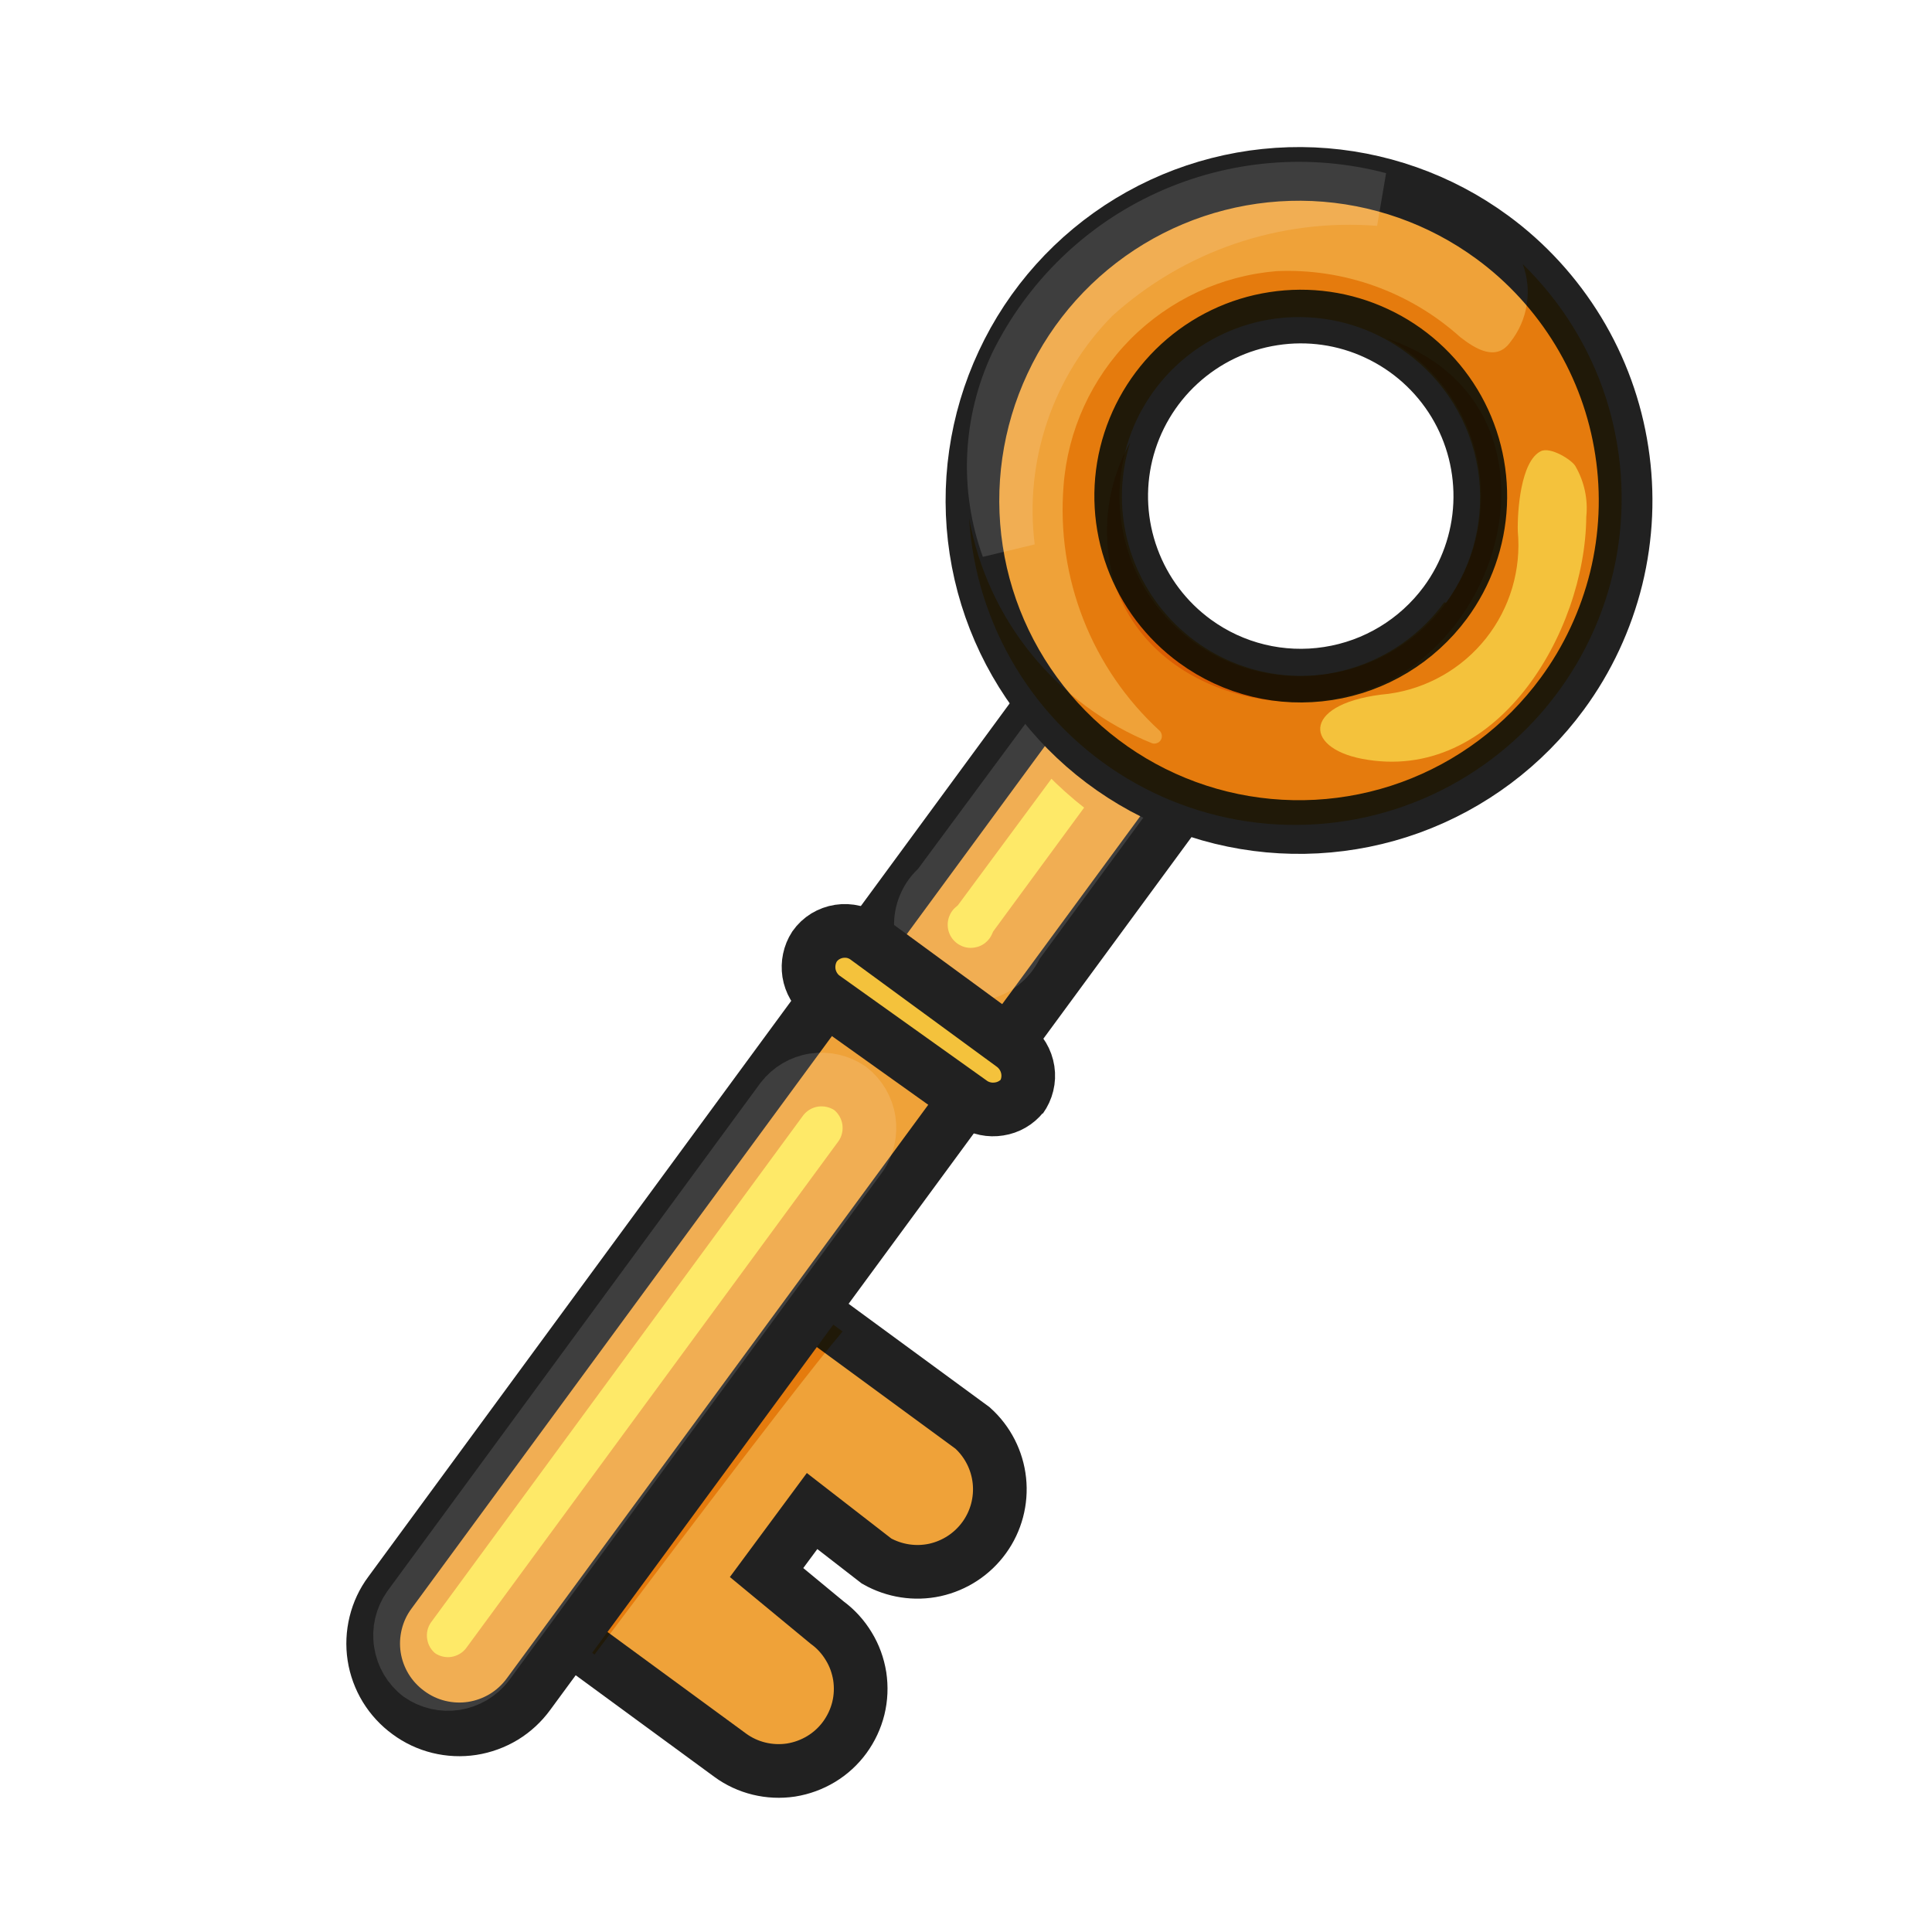
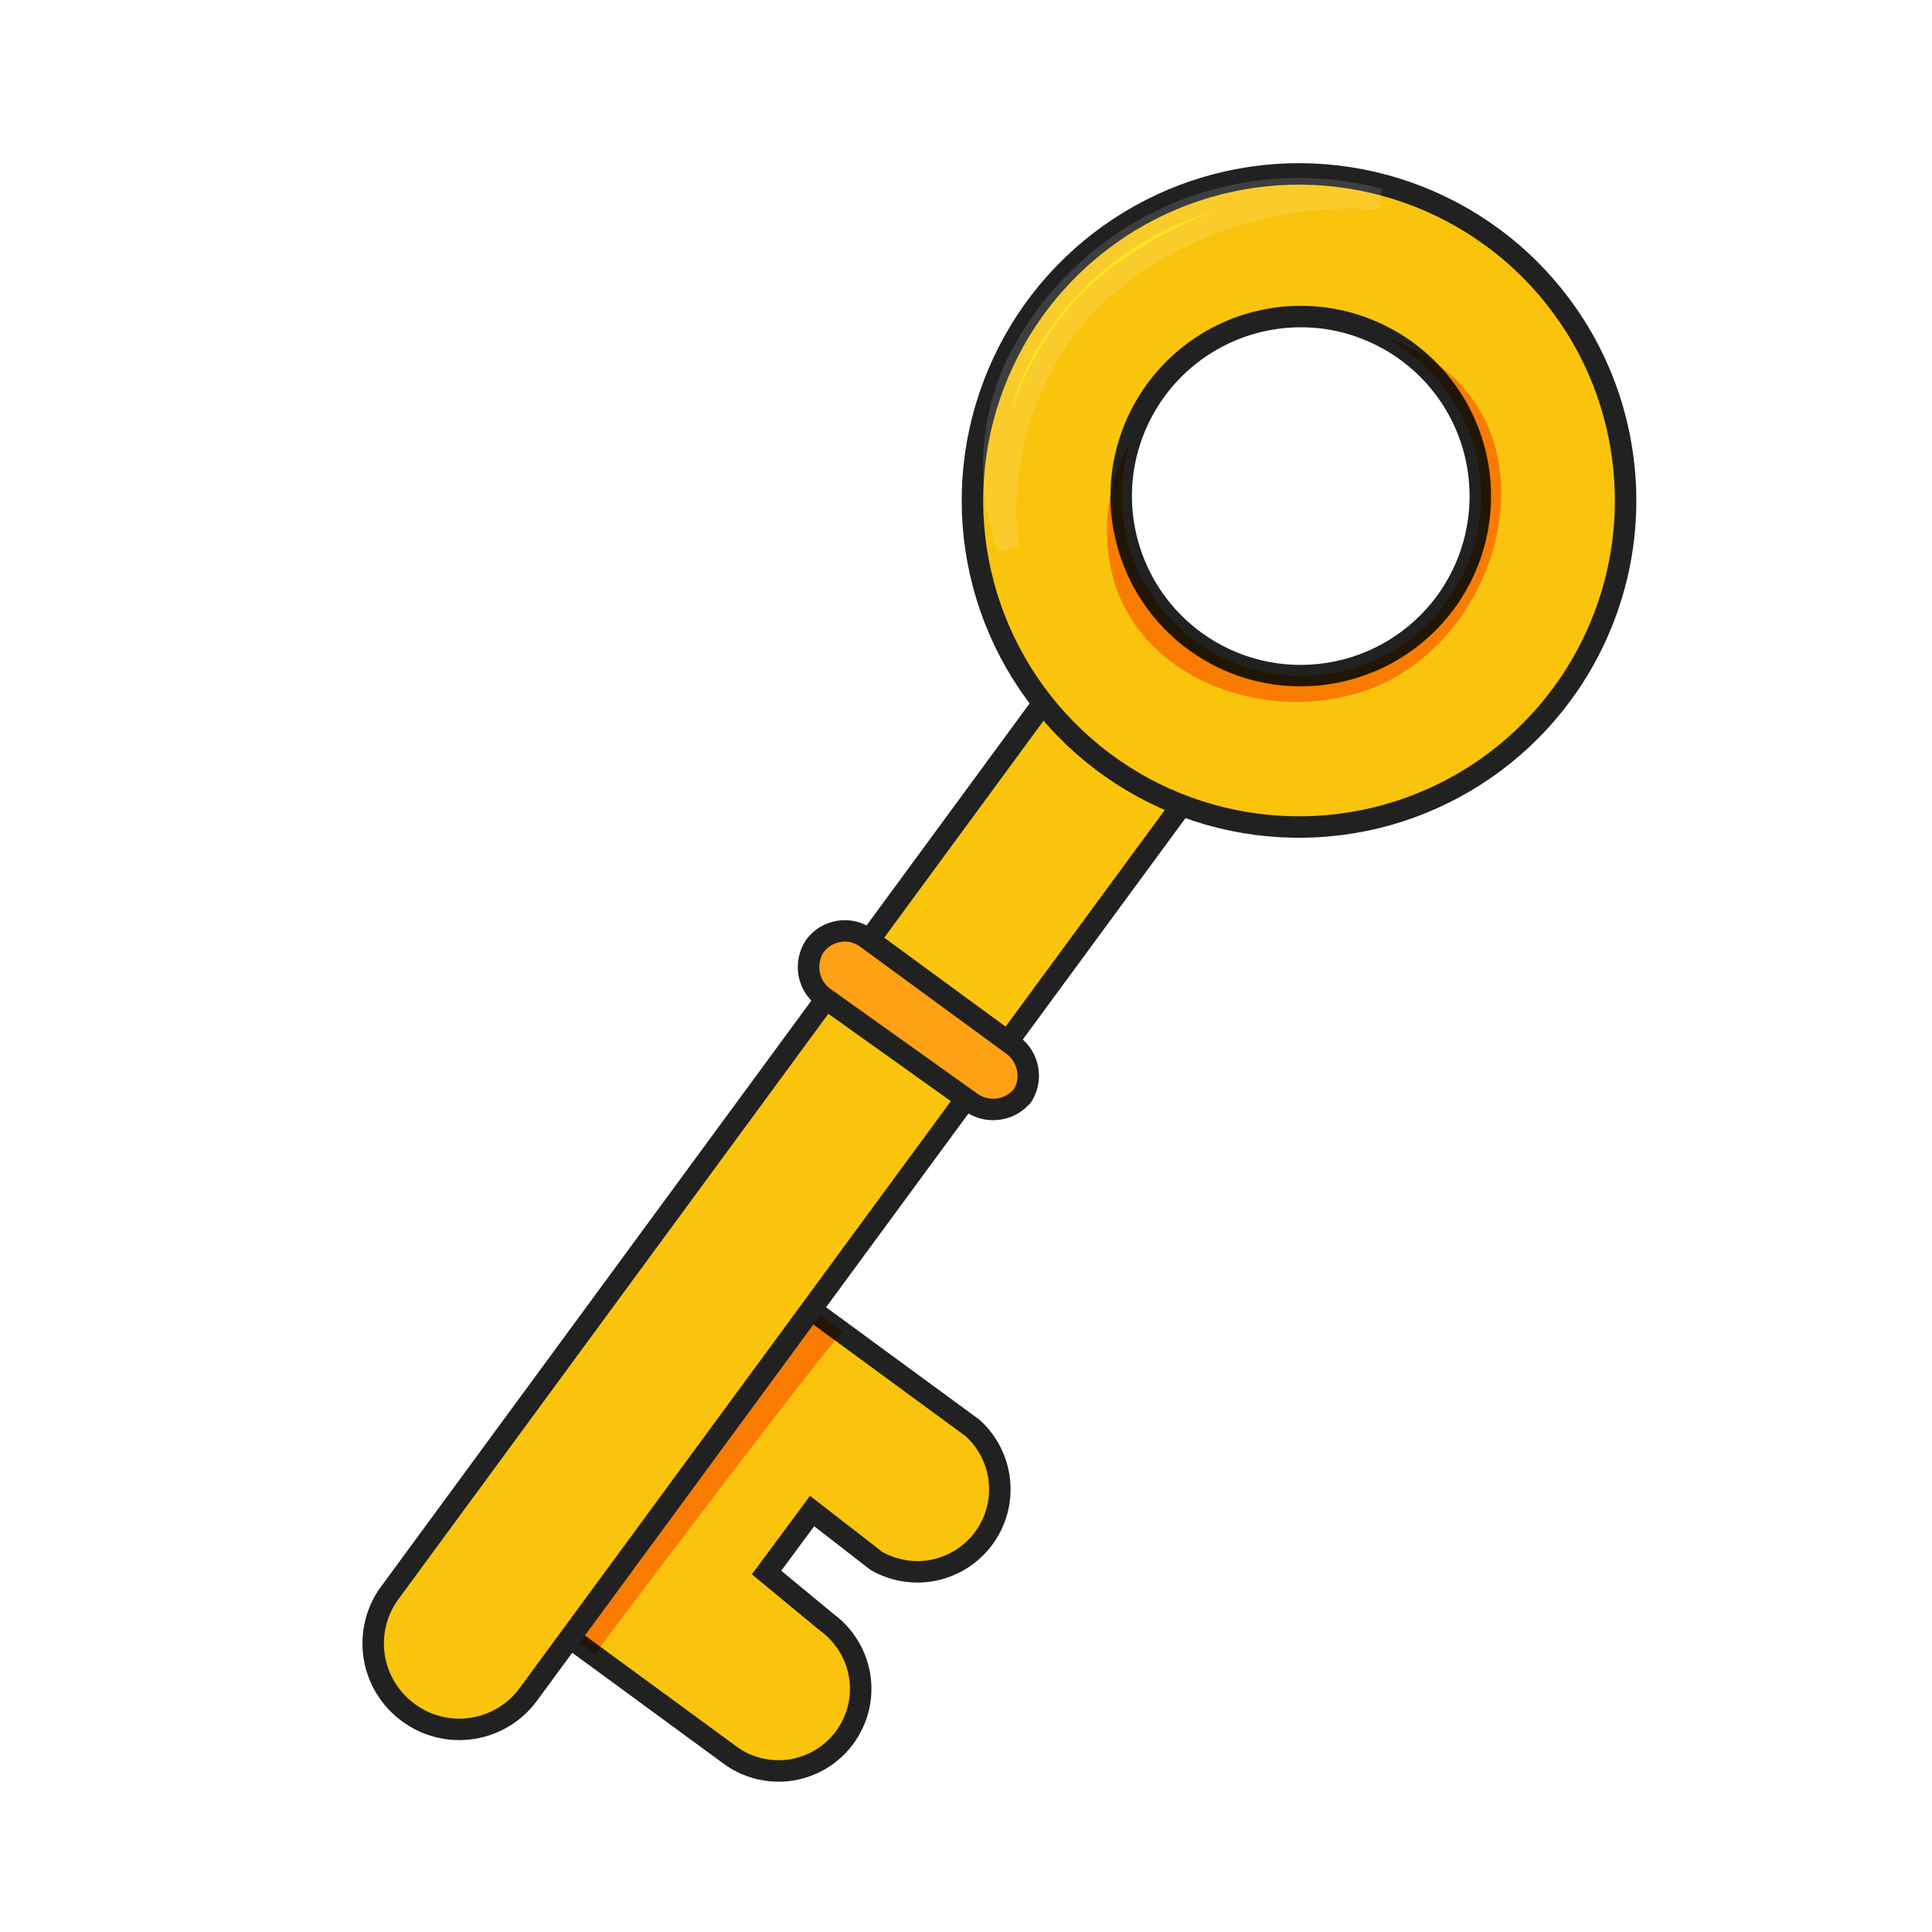
<svg xmlns="http://www.w3.org/2000/svg" width="18" height="18" viewBox="0 0 18 18" fill="none">
-   <path d="M7.706 15.117L7.142 14.651L7.566 14.078L8.167 14.544C8.332 14.637 8.525 14.667 8.71 14.627C8.895 14.586 9.059 14.479 9.17 14.325C9.281 14.172 9.331 13.982 9.311 13.794C9.291 13.606 9.202 13.431 9.061 13.304L7.104 11.869L6.196 13.104L6.34 13.211L5.916 13.784L5.776 13.682L4.844 14.917L6.802 16.352C6.965 16.472 7.17 16.521 7.37 16.491C7.47 16.475 7.565 16.44 7.651 16.388C7.737 16.336 7.812 16.267 7.871 16.186C7.93 16.105 7.973 16.013 7.997 15.916C8.021 15.818 8.025 15.717 8.01 15.617C7.994 15.518 7.96 15.423 7.907 15.337C7.855 15.251 7.787 15.176 7.706 15.117Z" fill="#EFA239" stroke="#212121" stroke-width="0.5" />
+   <path d="M7.706 15.117L7.142 14.651L7.566 14.078L8.167 14.544C8.332 14.637 8.525 14.667 8.71 14.627C8.895 14.586 9.059 14.479 9.17 14.325C9.281 14.172 9.331 13.982 9.311 13.794C9.291 13.606 9.202 13.431 9.061 13.304L7.104 11.869L6.196 13.104L6.34 13.211L5.916 13.784L5.776 13.682L4.844 14.917L6.802 16.352C6.965 16.472 7.17 16.521 7.37 16.491C7.47 16.475 7.565 16.44 7.651 16.388C7.737 16.336 7.812 16.267 7.871 16.186C7.93 16.105 7.973 16.013 7.997 15.916C8.021 15.818 8.025 15.717 8.01 15.617C7.994 15.518 7.96 15.423 7.907 15.337C7.855 15.251 7.787 15.176 7.706 15.117Z" fill="#F9C40B" stroke="#212121" stroke-width="0.2" />
  <g style="mix-blend-mode:multiply">
    <g style="mix-blend-mode:multiply">
-       <path d="M7.85 12.405L7.118 11.869L6.21 13.104L6.354 13.211L5.93 13.784L5.79 13.682L4.858 14.917L5.539 15.415C5.539 15.415 7.375 12.964 7.85 12.405Z" fill="#F4C23C" />
+       <path d="M7.85 12.405L7.118 11.869L6.21 13.104L6.354 13.211L5.93 13.784L5.79 13.682L4.858 14.917L5.539 15.415C5.539 15.415 7.375 12.964 7.85 12.405Z" fill="#FFA114" />
    </g>
  </g>
-   <path d="M4.924 15.784C4.862 15.869 4.784 15.941 4.694 15.996C4.604 16.05 4.504 16.087 4.4 16.103C4.296 16.119 4.19 16.114 4.088 16.089C3.986 16.064 3.89 16.019 3.805 15.956C3.72 15.894 3.648 15.816 3.593 15.726C3.539 15.637 3.502 15.537 3.486 15.433C3.47 15.329 3.475 15.223 3.5 15.121C3.525 15.019 3.57 14.922 3.633 14.838L9.765 6.488C9.891 6.317 10.079 6.203 10.289 6.17C10.498 6.138 10.712 6.19 10.883 6.315C10.969 6.378 11.041 6.456 11.096 6.546C11.15 6.637 11.187 6.737 11.203 6.841C11.219 6.945 11.214 7.052 11.189 7.154C11.164 7.257 11.118 7.353 11.056 7.438L4.924 15.784Z" fill="#EFA239" stroke="#212121" stroke-width="0.5" />
+   <path d="M4.924 15.784C4.862 15.869 4.784 15.941 4.694 15.996C4.604 16.05 4.504 16.087 4.4 16.103C4.296 16.119 4.19 16.114 4.088 16.089C3.986 16.064 3.89 16.019 3.805 15.956C3.72 15.894 3.648 15.816 3.593 15.726C3.539 15.637 3.502 15.537 3.486 15.433C3.47 15.329 3.475 15.223 3.5 15.121C3.525 15.019 3.57 14.922 3.633 14.838L9.765 6.488C9.891 6.317 10.079 6.203 10.289 6.17C10.498 6.138 10.712 6.19 10.883 6.315C10.969 6.378 11.041 6.456 11.096 6.546C11.15 6.637 11.187 6.737 11.203 6.841C11.219 6.945 11.214 7.052 11.189 7.154C11.164 7.257 11.118 7.353 11.056 7.438L4.924 15.784Z" fill="#F9C40B" stroke="#212121" stroke-width="0.2" />
+   <path d="M13.903 2.21C13.418 1.854 12.838 1.65 12.236 1.623C11.635 1.597 11.04 1.749 10.525 2.061C10.011 2.373 9.6 2.83 9.346 3.376C9.091 3.921 9.004 4.529 9.095 5.124C9.186 5.719 9.452 6.273 9.858 6.717C10.264 7.161 10.793 7.475 11.377 7.618C11.962 7.761 12.576 7.728 13.141 7.523C13.707 7.317 14.199 6.949 14.555 6.464C14.792 6.142 14.962 5.776 15.058 5.388C15.153 5 15.171 4.597 15.11 4.202C15.05 3.807 14.912 3.427 14.705 3.086C14.497 2.744 14.225 2.446 13.903 2.21ZM11.135 5.975C10.867 5.78 10.663 5.51 10.549 5.199C10.434 4.887 10.415 4.55 10.493 4.228C10.572 3.905 10.744 3.614 10.988 3.39C11.232 3.166 11.537 3.019 11.864 2.969C12.192 2.918 12.527 2.966 12.827 3.107C13.127 3.247 13.379 3.473 13.551 3.757C13.722 4.04 13.805 4.368 13.79 4.699C13.775 5.03 13.662 5.349 13.465 5.616C13.202 5.971 12.81 6.208 12.374 6.275C11.937 6.343 11.492 6.235 11.135 5.975Z" fill="#F9C40B" stroke="#212121" stroke-width="0.2" />
+   <g style="mix-blend-mode:multiply">
+     <path d="M13.199 3.272C13.111 3.226 13.019 3.187 12.924 3.155C12.991 3.191 13.055 3.232 13.115 3.276C13.363 3.458 13.556 3.705 13.673 3.989C13.79 4.274 13.826 4.585 13.777 4.888C13.729 5.192 13.598 5.476 13.398 5.71C13.199 5.944 12.939 6.119 12.647 6.214C12.354 6.31 12.042 6.324 11.742 6.253C11.443 6.183 11.169 6.031 10.95 5.815C10.732 5.6 10.576 5.327 10.502 5.029C10.428 4.731 10.437 4.418 10.529 4.124C10.416 4.326 10.345 4.549 10.322 4.779C10.299 5.009 10.323 5.242 10.394 5.462C10.748 6.492 12.141 6.818 13.031 6.291C14.094 5.658 14.434 3.924 13.199 3.272Z" fill="#FFA114" />
+   </g>
+   <path d="M9.527 10.206C9.473 10.274 9.395 10.319 9.309 10.332C9.223 10.346 9.135 10.328 9.062 10.281L7.664 9.284C7.596 9.229 7.551 9.151 7.537 9.065C7.524 8.979 7.542 8.891 7.589 8.818C7.616 8.78 7.65 8.748 7.689 8.724C7.729 8.7 7.772 8.684 7.818 8.677C7.864 8.67 7.91 8.672 7.955 8.683C8 8.695 8.042 8.715 8.078 8.743L9.439 9.74C9.513 9.796 9.562 9.878 9.576 9.97C9.59 10.061 9.567 10.154 9.513 10.229L9.527 10.206Z" fill="#FFA114" stroke="#212121" stroke-width="0.2" />
  <g style="mix-blend-mode:screen">
-     <path d="M4.541 15.508C4.468 15.603 4.362 15.665 4.244 15.684C4.126 15.702 4.006 15.674 3.908 15.606C3.813 15.533 3.751 15.427 3.733 15.309C3.714 15.191 3.742 15.071 3.81 14.973L7.286 10.238C7.359 10.144 7.465 10.081 7.583 10.063C7.701 10.045 7.822 10.073 7.92 10.14C8.014 10.213 8.077 10.32 8.095 10.438C8.113 10.556 8.086 10.676 8.018 10.774L4.541 15.508Z" fill="#F4C23C" />
-     <path d="M4.541 15.508C4.468 15.603 4.362 15.665 4.244 15.684C4.126 15.702 4.006 15.674 3.908 15.606C3.813 15.533 3.751 15.427 3.733 15.309C3.714 15.191 3.742 15.071 3.81 14.973L7.286 10.238C7.359 10.144 7.465 10.081 7.583 10.063C7.701 10.045 7.822 10.073 7.92 10.14C8.014 10.213 8.077 10.32 8.095 10.438C8.113 10.556 8.086 10.676 8.018 10.774L4.541 15.508Z" stroke="#212121" stroke-width="0.5" />
-   </g>
-   <g style="mix-blend-mode:screen">
-     <path d="M9.774 6.865L8.74 8.263C8.687 8.309 8.645 8.366 8.618 8.43C8.59 8.494 8.577 8.564 8.58 8.633C8.582 8.703 8.601 8.771 8.633 8.833C8.666 8.895 8.712 8.948 8.768 8.99C8.825 9.031 8.889 9.06 8.958 9.073C9.026 9.086 9.097 9.083 9.165 9.065C9.232 9.048 9.295 9.015 9.348 8.969C9.401 8.924 9.443 8.867 9.471 8.804L10.45 7.471C10.198 7.3 9.971 7.097 9.774 6.865Z" fill="#F4C23C" />
-     <path d="M9.774 6.865L8.74 8.263C8.687 8.309 8.645 8.366 8.618 8.43C8.59 8.494 8.577 8.564 8.58 8.633C8.582 8.703 8.601 8.771 8.633 8.833C8.666 8.895 8.712 8.948 8.768 8.99C8.825 9.031 8.889 9.06 8.958 9.073C9.026 9.086 9.097 9.083 9.165 9.065C9.232 9.048 9.295 9.015 9.348 8.969C9.401 8.924 9.443 8.867 9.471 8.804L10.45 7.471C10.198 7.3 9.971 7.097 9.774 6.865Z" stroke="#212121" stroke-width="0.5" />
-   </g>
-   <path d="M13.903 2.21C13.418 1.854 12.838 1.65 12.236 1.623C11.635 1.597 11.04 1.749 10.525 2.061C10.011 2.373 9.6 2.83 9.346 3.376C9.091 3.921 9.004 4.529 9.095 5.124C9.186 5.719 9.452 6.273 9.858 6.717C10.264 7.161 10.793 7.475 11.377 7.618C11.962 7.761 12.576 7.728 13.141 7.523C13.707 7.317 14.199 6.949 14.555 6.464C14.792 6.142 14.962 5.776 15.058 5.388C15.153 5 15.171 4.597 15.11 4.202C15.05 3.807 14.912 3.427 14.705 3.086C14.497 2.744 14.225 2.446 13.903 2.21ZM11.135 5.975C10.867 5.78 10.663 5.51 10.549 5.199C10.434 4.887 10.415 4.55 10.493 4.228C10.572 3.905 10.744 3.614 10.988 3.39C11.232 3.166 11.537 3.019 11.864 2.969C12.192 2.918 12.527 2.966 12.827 3.107C13.127 3.247 13.379 3.473 13.551 3.757C13.722 4.04 13.805 4.368 13.79 4.699C13.775 5.03 13.662 5.349 13.465 5.616C13.202 5.971 12.81 6.208 12.374 6.275C11.937 6.343 11.492 6.235 11.135 5.975Z" fill="#EFA239" stroke="#212121" stroke-width="0.5" />
-   <g style="mix-blend-mode:multiply">
-     <path d="M14.187 2.461C14.232 2.582 14.245 2.712 14.224 2.84C14.204 2.967 14.151 3.087 14.071 3.188C13.94 3.37 13.749 3.253 13.605 3.141C13.137 2.72 12.523 2.499 11.895 2.526C11.38 2.568 10.897 2.793 10.533 3.159C10.169 3.526 9.948 4.01 9.909 4.525C9.875 4.949 9.938 5.374 10.093 5.77C10.248 6.166 10.491 6.521 10.804 6.808C10.815 6.819 10.822 6.834 10.824 6.849C10.826 6.865 10.823 6.881 10.815 6.894C10.807 6.908 10.795 6.918 10.78 6.923C10.765 6.929 10.749 6.93 10.734 6.925C10.296 6.748 9.91 6.463 9.611 6.096C9.313 5.73 9.113 5.293 9.029 4.828C9.059 5.321 9.209 5.8 9.466 6.223C9.722 6.645 10.078 6.999 10.502 7.253C10.926 7.507 11.406 7.654 11.899 7.681C12.393 7.708 12.886 7.614 13.335 7.408C13.784 7.202 14.177 6.889 14.478 6.497C14.779 6.106 14.981 5.646 15.065 5.159C15.148 4.672 15.112 4.172 14.96 3.701C14.807 3.231 14.541 2.806 14.187 2.461ZM13.456 5.611C13.261 5.879 12.99 6.083 12.679 6.197C12.368 6.311 12.03 6.33 11.708 6.252C11.386 6.174 11.095 6.002 10.871 5.758C10.646 5.514 10.5 5.209 10.45 4.881C10.399 4.554 10.447 4.219 10.587 3.918C10.728 3.618 10.954 3.366 11.238 3.195C11.521 3.024 11.849 2.94 12.18 2.956C12.511 2.971 12.83 3.084 13.097 3.281C13.456 3.541 13.698 3.932 13.769 4.37C13.839 4.808 13.733 5.256 13.474 5.616L13.456 5.611Z" fill="#F4C23C" />
-   </g>
-   <g style="mix-blend-mode:multiply">
-     <path d="M13.199 3.272C13.111 3.226 13.019 3.187 12.924 3.155C12.991 3.191 13.055 3.232 13.115 3.276C13.363 3.458 13.556 3.705 13.673 3.989C13.79 4.274 13.826 4.585 13.777 4.888C13.729 5.192 13.598 5.476 13.398 5.71C13.199 5.944 12.939 6.119 12.647 6.214C12.354 6.31 12.042 6.324 11.742 6.253C11.443 6.183 11.169 6.031 10.95 5.815C10.732 5.6 10.576 5.327 10.502 5.029C10.428 4.731 10.437 4.418 10.529 4.124C10.416 4.326 10.345 4.549 10.322 4.779C10.299 5.009 10.323 5.242 10.394 5.462C10.748 6.492 12.141 6.818 13.031 6.291C14.094 5.658 14.434 3.924 13.199 3.272Z" fill="#F4C23C" />
-   </g>
-   <path d="M9.527 10.206C9.473 10.274 9.395 10.319 9.309 10.332C9.223 10.346 9.135 10.328 9.062 10.281L7.664 9.284C7.596 9.229 7.551 9.151 7.537 9.065C7.524 8.979 7.542 8.891 7.589 8.818C7.616 8.78 7.65 8.748 7.689 8.724C7.729 8.7 7.772 8.684 7.818 8.677C7.864 8.67 7.91 8.672 7.955 8.683C8 8.695 8.042 8.715 8.078 8.743L9.439 9.74C9.513 9.796 9.562 9.878 9.576 9.97C9.59 10.061 9.567 10.154 9.513 10.229L9.527 10.206Z" fill="#F4C23C" stroke="#212121" stroke-width="0.5" />
-   <path d="M14.355 4.204C14.168 4.297 14.136 4.763 14.141 4.95C14.174 5.308 14.068 5.666 13.844 5.948C13.62 6.23 13.295 6.415 12.938 6.464C12.137 6.539 12.132 6.963 12.691 7.07C13.94 7.308 14.77 5.896 14.779 4.815C14.796 4.653 14.761 4.49 14.681 4.349C14.653 4.288 14.444 4.158 14.355 4.204Z" fill="#F4C23C" />
-   <g style="mix-blend-mode:screen">
-     <path d="M10.194 2.759C10.551 2.436 10.972 2.188 11.428 2.033C11.885 1.878 12.369 1.817 12.85 1.855C12.196 1.682 11.502 1.741 10.886 2.021C10.27 2.301 9.771 2.786 9.471 3.393C9.346 3.659 9.275 3.947 9.261 4.24C9.247 4.534 9.292 4.827 9.392 5.103C9.339 4.677 9.384 4.245 9.523 3.839C9.662 3.433 9.891 3.063 10.194 2.759Z" fill="#F4C23C" />
-     <path d="M10.194 2.759C10.551 2.436 10.972 2.188 11.428 2.033C11.885 1.878 12.369 1.817 12.85 1.855C12.196 1.682 11.502 1.741 10.886 2.021C10.27 2.301 9.771 2.786 9.471 3.393C9.346 3.659 9.275 3.947 9.261 4.24C9.247 4.534 9.292 4.827 9.392 5.103C9.339 4.677 9.384 4.245 9.523 3.839C9.662 3.433 9.891 3.063 10.194 2.759Z" stroke="#212121" stroke-width="0.5" />
+     <path d="M10.194 2.759C10.551 2.436 10.972 2.188 11.428 2.033C11.885 1.878 12.369 1.817 12.85 1.855C12.196 1.682 11.502 1.741 10.886 2.021C10.27 2.301 9.771 2.786 9.471 3.393C9.346 3.659 9.275 3.947 9.261 4.24C9.247 4.534 9.292 4.827 9.392 5.103C9.339 4.677 9.384 4.245 9.523 3.839C9.662 3.433 9.891 3.063 10.194 2.759Z" fill="#FFA114" />
+     <path d="M10.194 2.759C10.551 2.436 10.972 2.188 11.428 2.033C11.885 1.878 12.369 1.817 12.85 1.855C12.196 1.682 11.502 1.741 10.886 2.021C10.27 2.301 9.771 2.786 9.471 3.393C9.346 3.659 9.275 3.947 9.261 4.24C9.247 4.534 9.292 4.827 9.392 5.103C9.339 4.677 9.384 4.245 9.523 3.839C9.662 3.433 9.891 3.063 10.194 2.759Z" stroke="#212121" stroke-width="0.2" />
  </g>
</svg>
